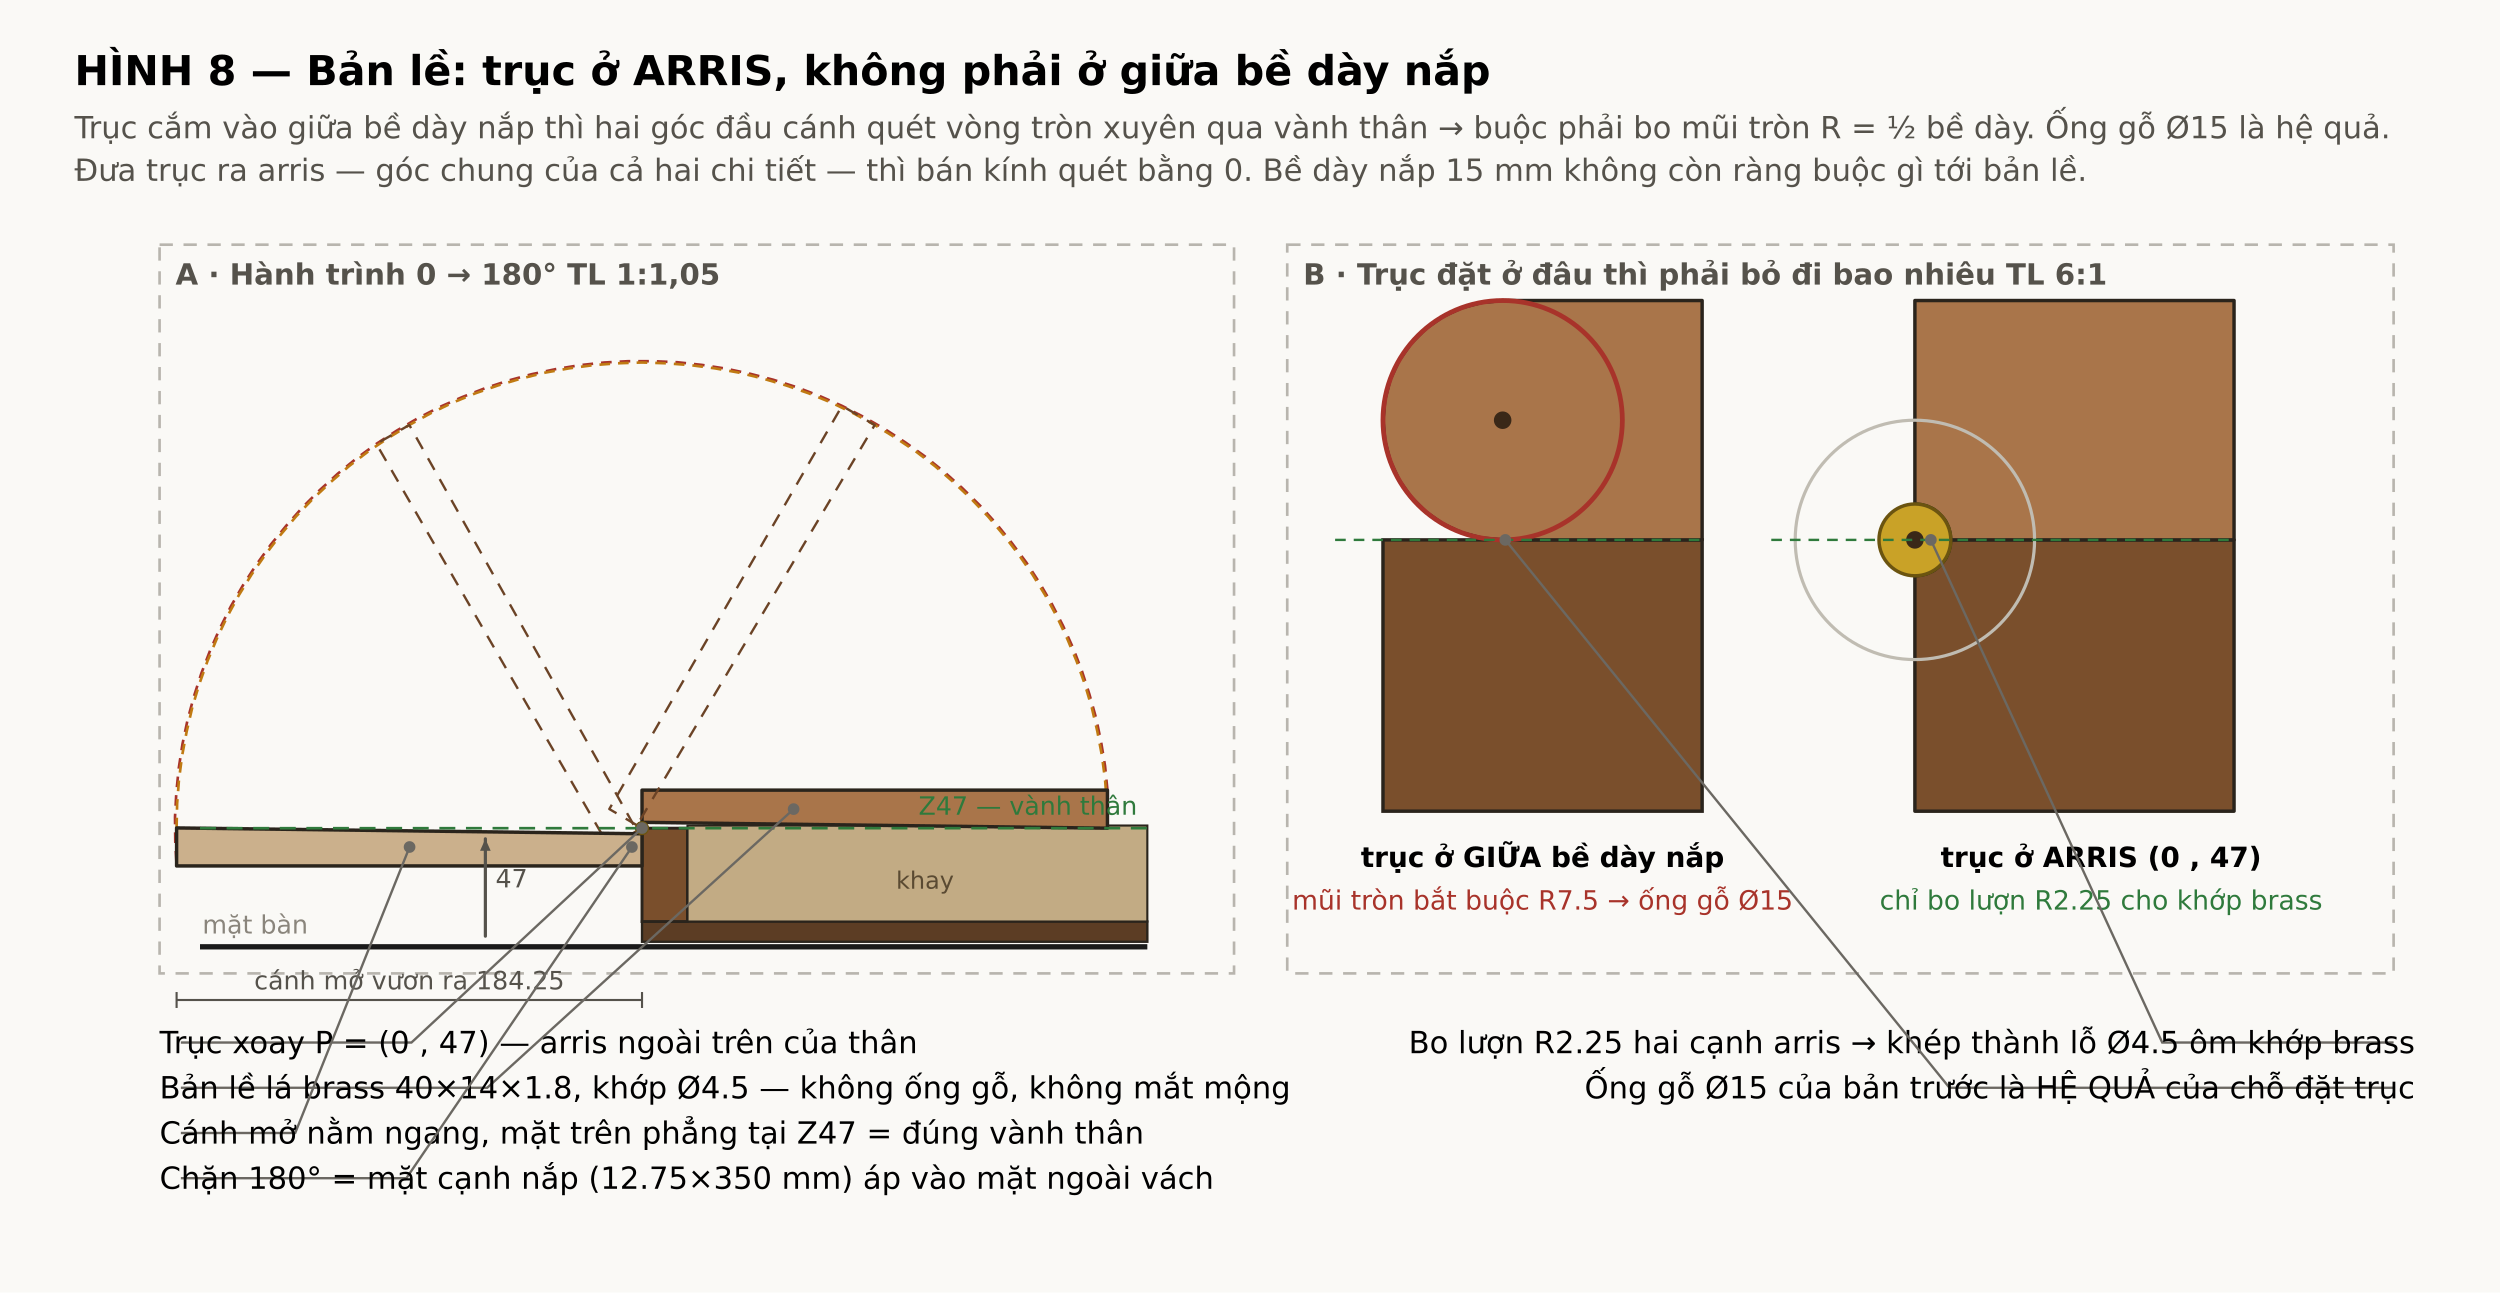
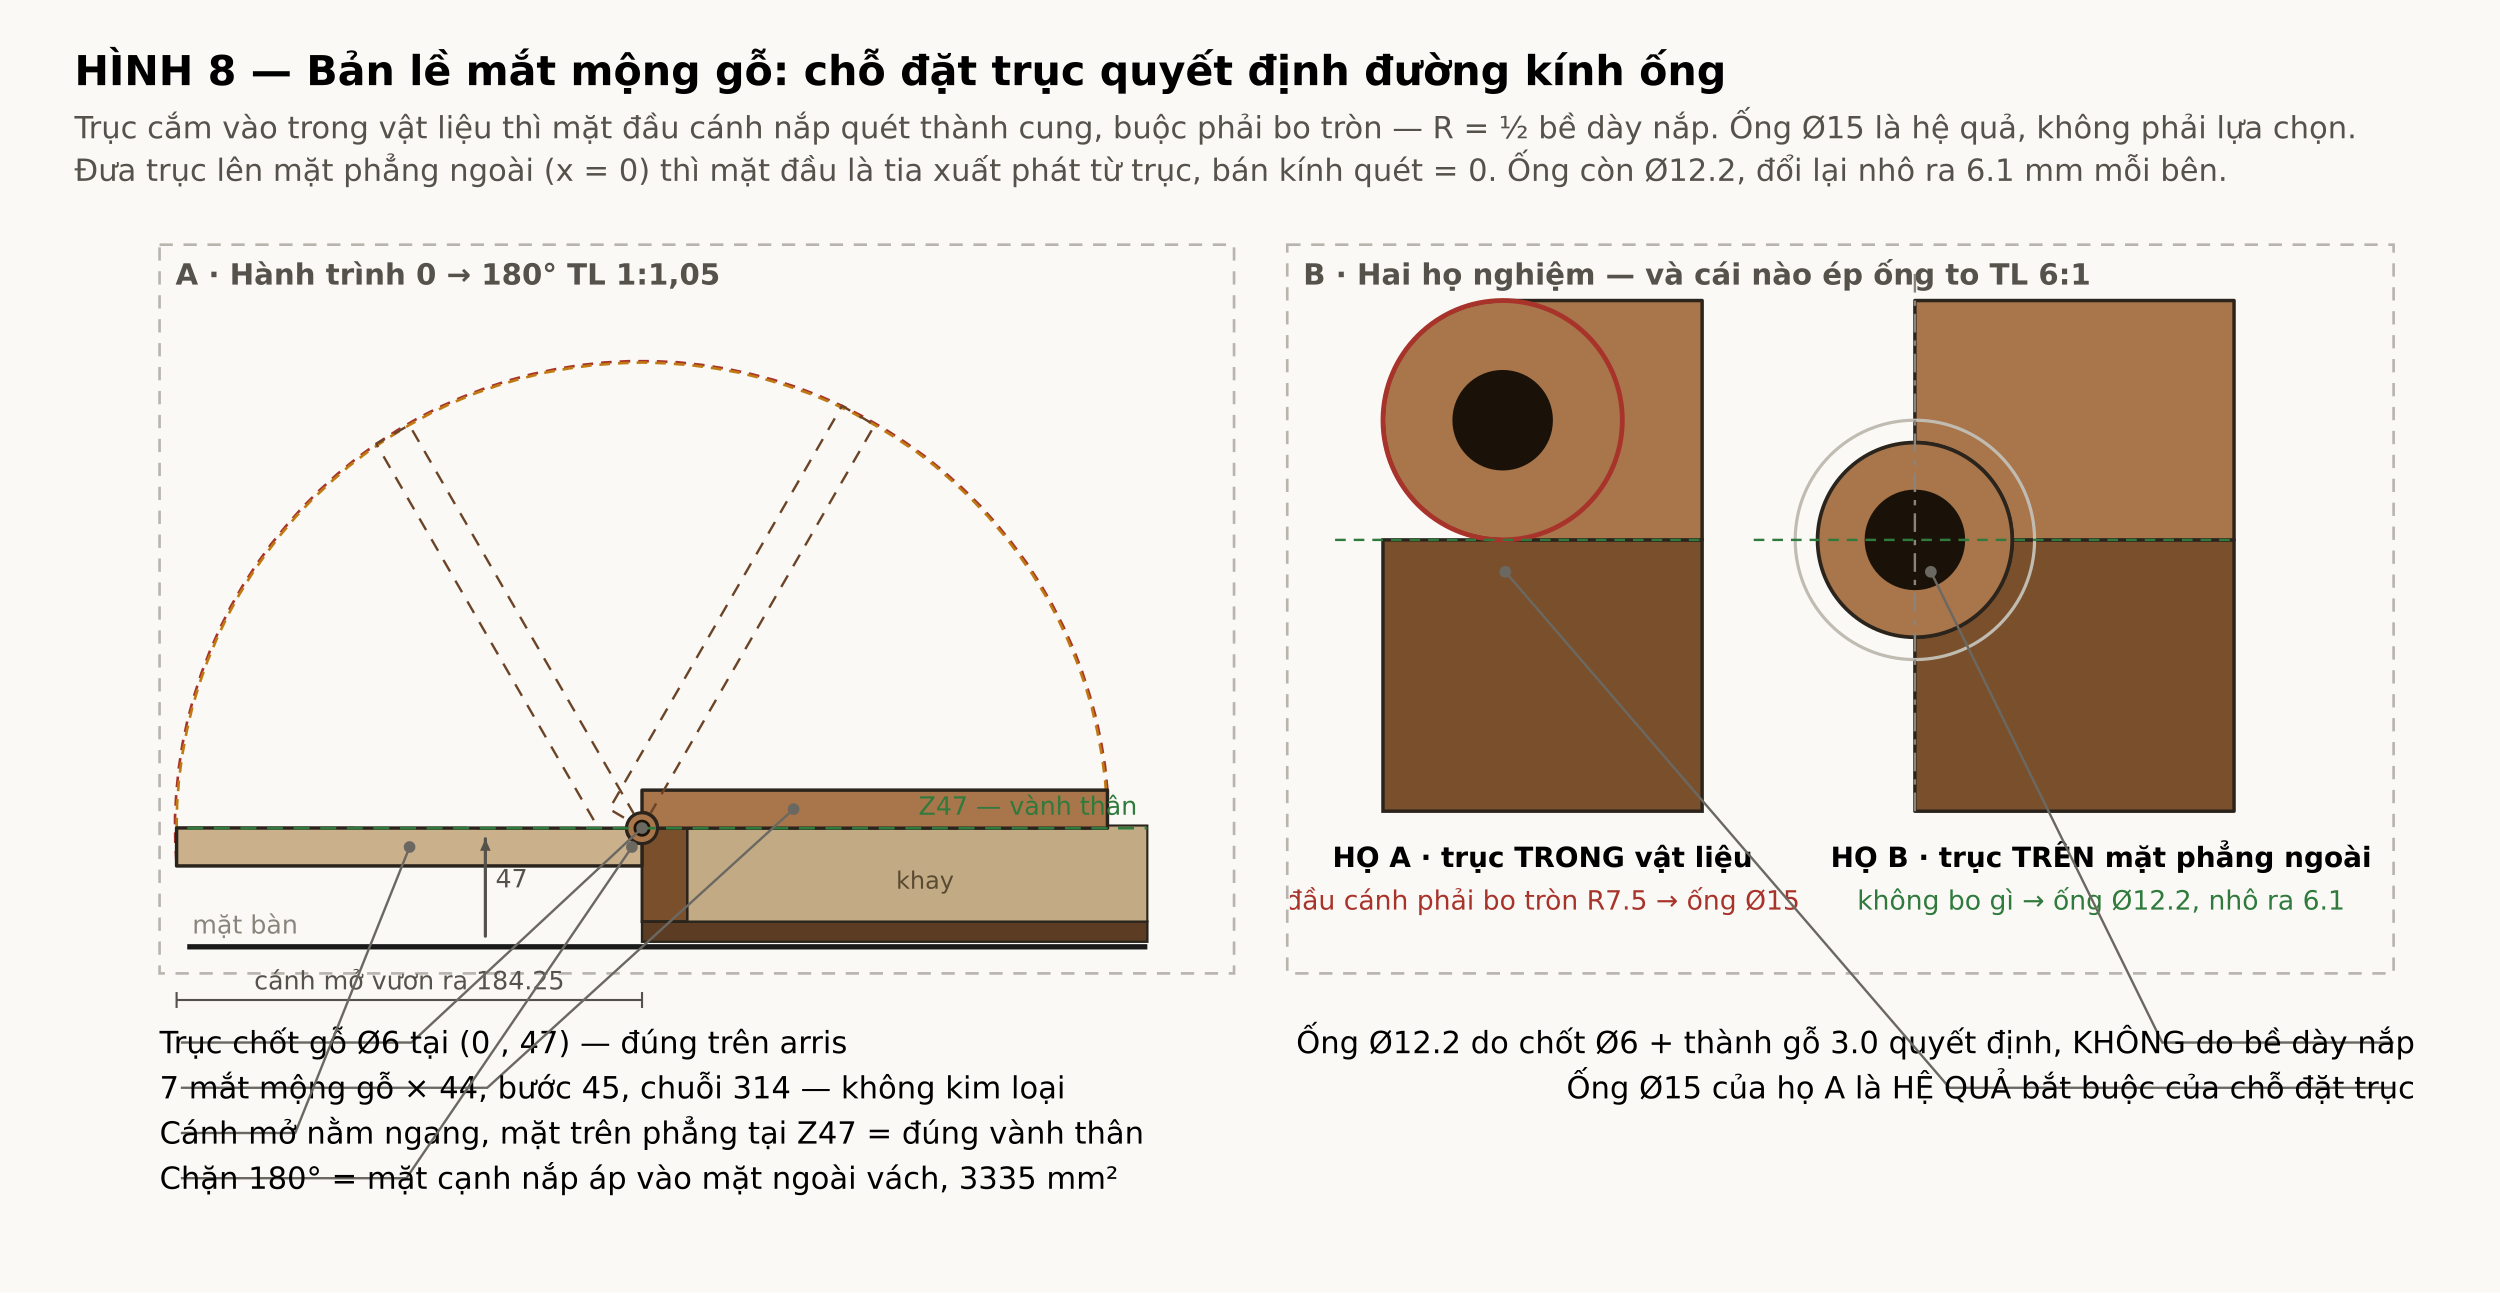
<svg xmlns="http://www.w3.org/2000/svg" width="940" height="486" viewBox="0 0 940 486" font-family="DejaVu Sans" font-size="11.5">
  <rect width="100%" height="100%" fill="#faf9f6" />
-   <text x="28" y="32" font-size="15.5" font-weight="bold">HÌNH 8 — Bản lề: trục ở ARRIS, không phải ở giữa bề dày nắp</text>
-   <text x="28" y="52" fill="#55524b">Trục cắm vào giữa bề dày nắp thì hai góc đầu cánh quét vòng tròn xuyên qua vành thân → buộc phải bo mũi tròn R = ½ bề dày. Ống gỗ Ø15 là hệ quả.</text>
-   <text x="28" y="68" fill="#55524b">Đưa trục ra arris — góc chung của cả hai chi tiết — thì bán kính quét bằng 0. Bề dày nắp 15 mm không còn ràng buộc gì tới bản lề.</text>
+   <text x="28" y="32" font-size="15.5" font-weight="bold">HÌNH 8 — Bản lề mắt mộng gỗ: chỗ đặt trục quyết định đường kính ống</text>
+   <text x="28" y="52" fill="#55524b">Trục cắm vào trong vật liệu thì mặt đầu cánh nắp quét thành cung, buộc phải bo tròn — R = ½ bề dày nắp. Ống Ø15 là hệ quả, không phải lựa chọn.</text>
+   <text x="28" y="68" fill="#55524b">Đưa trục lên mặt phẳng ngoài (x = 0) thì mặt đầu là tia xuất phát từ trục, bán kính quét = 0. Ống còn Ø12.2, đổi lại nhô ra 6.1 mm mỗi bên.</text>
  <defs>
    <clipPath id="ca">
      <rect x="61" y="93" width="402" height="272" />
    </clipPath>
    <clipPath id="cb">
      <rect x="485" y="93" width="414" height="272" />
    </clipPath>
  </defs>
  <rect x="60" y="92" width="404" height="274" fill="none" stroke="#b8b5ae" stroke-width="1" stroke-dasharray="5,4" />
  <text x="66" y="107" font-size="11" font-weight="bold" fill="#55524b">A · Hành trình 0 → 180°  TL 1:1,05</text>
  <g clip-path="url(#ca)">
-     <line x1="75.2" y1="356.0" x2="431.4" y2="356.0" stroke="#1a1a1a" stroke-width="2" />
-     <text x="76.1" y="351.0" font-size="9.5" fill="#8a857c">mặt bàn</text>
+     <line x1="70.4" y1="356.0" x2="431.4" y2="356.0" stroke="#1a1a1a" stroke-width="2" />
+     <text x="72.3" y="351.0" font-size="9.5" fill="#8a857c">mặt bàn</text>
    <rect x="241.4" y="346.5" width="190.0" height="7.6" fill="#5c3d24" stroke="#2a241c" stroke-width="0.9" />
    <rect x="241.4" y="311.4" width="17.1" height="35.1" fill="#7a4f2c" stroke="#2a241c" stroke-width="1.1" />
    <rect x="258.5" y="310.4" width="172.9" height="36.1" fill="#c2ab84" stroke="#2a241c" stroke-width="0.8" />
    <text x="347.8" y="334.15" text-anchor="middle" font-size="9" fill="#5a4a32">khay</text>
    <path d="M 416.4,297.1 L 415.5,288.0 L 414.0,278.9 L 412.1,269.9 L 409.6,261.0 L 406.8,252.3 L 403.5,243.7 L 399.7,235.3 L 395.5,227.1 L 390.9,219.2 L 385.9,211.5 L 380.4,204.1 L 374.6,196.9 L 368.5,190.1 L 361.9,183.6 L 355.1,177.5 L 347.9,171.7 L 340.5,166.4 L 332.8,161.4 L 324.8,156.8 L 316.6,152.6 L 308.2,148.9 L 299.6,145.6 L 290.8,142.8 L 281.9,140.5 L 272.9,138.6 L 263.9,137.2 L 254.7,136.2 L 245.5,135.8 L 236.3,135.8 L 227.2,136.3 L 218.0,137.3 L 208.9,138.8 L 199.9,140.7 L 191.1,143.1 L 182.3,146.0 L 173.8,149.3 L 165.4,153.0 L 157.2,157.2 L 149.2,161.9 L 141.5,166.9 L 134.1,172.3 L 127.0,178.1 L 120.2,184.3 L 113.7,190.8 L 107.6,197.7 L 101.8,204.8 L 96.4,212.3 L 91.4,220.0 L 86.8,228.0 L 82.7,236.2 L 79.0,244.6 L 75.7,253.2 L 72.9,261.9 L 70.5,270.8 L 68.6,279.8 L 67.2,288.9 L 66.3,298.0 L 65.8,307.2 L 65.9,316.4 L 66.4,325.6" fill="none" stroke="#a8332a" stroke-width="1.0" stroke-dasharray="4,3" />
    <path d="M 416.4,311.4 L 416.2,302.2 L 415.5,293.1 L 414.3,284.0 L 412.6,275.0 L 410.5,266.0 L 407.9,257.3 L 404.8,248.6 L 401.3,240.2 L 397.4,231.9 L 393.0,223.8 L 388.2,216.0 L 383.0,208.5 L 377.4,201.2 L 371.5,194.2 L 365.2,187.6 L 358.5,181.3 L 351.6,175.3 L 344.3,169.7 L 336.7,164.6 L 328.9,159.8 L 320.9,155.4 L 312.6,151.4 L 304.1,147.9 L 295.5,144.9 L 286.7,142.3 L 277.8,140.1 L 268.8,138.5 L 259.7,137.3 L 250.6,136.6 L 241.4,136.3 L 232.2,136.6 L 223.1,137.3 L 214.0,138.5 L 205.0,140.1 L 196.1,142.3 L 187.3,144.9 L 178.7,147.9 L 170.2,151.4 L 161.9,155.4 L 153.9,159.8 L 146.1,164.6 L 138.5,169.7 L 131.2,175.3 L 124.3,181.3 L 117.6,187.6 L 111.3,194.2 L 105.4,201.2 L 99.8,208.5 L 94.6,216.0 L 89.8,223.8 L 85.4,231.9 L 81.5,240.2 L 78.0,248.6 L 74.9,257.3 L 72.3,266.0 L 70.2,275.0 L 68.5,284.0 L 67.3,293.1 L 66.6,302.2 L 66.4,311.3" fill="none" stroke="#c07a12" stroke-width="1.0" stroke-dasharray="4,3" />
-     <polygon points="241.4,309.2 243.5,311.4 243.0,311.3 242.5,311.1 242.0,310.7 241.7,310.3 241.5,309.8 241.4,309.2 416.4,311.4 416.4,297.1 241.4,297.1" fill="#a9754a" stroke="#2a241c" stroke-width="1.3" stroke-linejoin="round" />
-     <polygon points="239.5,310.3 242.5,309.5 242.1,309.9 241.7,310.3 241.2,310.5 240.6,310.6 240.1,310.5 239.5,310.3 328.9,159.8 316.6,152.6 229.1,304.2" fill="none" stroke="#6b4326" stroke-width="0.9" stroke-linejoin="round" stroke-dasharray="5,4" />
-     <polygon points="239.5,312.4 240.3,309.5 240.5,310.0 240.6,310.6 240.5,311.1 240.3,311.6 240.0,312.1 239.5,312.4 153.9,159.8 141.5,166.9 229.1,318.5" fill="none" stroke="#6b4326" stroke-width="0.9" stroke-linejoin="round" stroke-dasharray="5,4" />
-     <polygon points="241.4,313.5 239.3,311.4 239.8,311.4 240.3,311.6 240.8,312.0 241.1,312.4 241.3,312.9 241.4,313.5 66.4,311.3 66.4,325.6 241.4,325.6" fill="#cbb08c" stroke="#2a241c" stroke-width="1.3" stroke-linejoin="round" />
-     <circle cx="241.4" cy="311.4" r="2.1" fill="#c9a227" stroke="#6b5410" stroke-width="1.1" />
-     <line x1="75.2" y1="311.4" x2="431.4" y2="311.4" stroke="#2f7a3c" stroke-width="1" stroke-dasharray="6,4" />
+     <polygon points="241.4,305.6 241.4,305.6 241.9,305.6 242.3,305.6 242.8,305.7 243.2,305.8 243.6,306.0 244.0,306.2 244.4,306.4 244.8,306.7 245.2,306.9 245.5,307.3 245.8,307.6 246.1,307.9 246.3,308.3 246.6,308.7 246.8,309.1 246.9,309.6 247.0,310.0 247.1,310.4 247.2,310.9 247.2,311.4 416.4,311.4 416.4,297.1 241.4,297.1" fill="#a9754a" stroke="#2a241c" stroke-width="1.3" stroke-linejoin="round" />
+     <polygon points="236.4,308.5 236.4,308.5 236.6,308.1 236.9,307.7 237.2,307.4 237.5,307.0 237.9,306.8 238.2,306.5 238.6,306.3 239.0,306.1 239.5,305.9 239.9,305.8 240.3,305.7 240.8,305.6 241.2,305.6 241.7,305.6 242.2,305.6 242.6,305.7 243.0,305.8 243.5,305.9 243.9,306.1 244.3,306.3 328.9,159.8 316.6,152.6 229.1,304.2" fill="none" stroke="#6b4326" stroke-width="0.9" stroke-linejoin="round" stroke-dasharray="5,4" />
+     <polygon points="236.4,314.2 236.4,314.2 236.2,313.8 236.0,313.4 235.8,313.0 235.7,312.6 235.7,312.1 235.6,311.7 235.6,311.2 235.6,310.7 235.7,310.3 235.8,309.9 235.9,309.4 236.1,309.0 236.3,308.6 236.5,308.2 236.8,307.8 237.1,307.5 237.4,307.1 237.8,306.8 238.1,306.6 238.5,306.3 153.9,159.8 141.5,166.9 229.1,318.5" fill="none" stroke="#6b4326" stroke-width="0.9" stroke-linejoin="round" stroke-dasharray="5,4" />
+     <polygon points="241.4,317.1 241.4,317.1 240.9,317.1 240.5,317.1 240.0,317.0 239.6,316.9 239.2,316.7 238.8,316.5 238.4,316.3 238.0,316.0 237.6,315.8 237.3,315.4 237.0,315.1 236.7,314.8 236.5,314.4 236.2,314.0 236.0,313.6 235.9,313.1 235.8,312.7 235.7,312.3 235.6,311.8 235.6,311.4 66.4,311.3 66.4,325.6 241.4,325.6" fill="#cbb08c" stroke="#2a241c" stroke-width="1.3" stroke-linejoin="round" />
+     <circle cx="241.4" cy="311.4" r="5.8" fill="#a9754a" stroke="#2a241c" stroke-width="1.2" />
+     <circle cx="241.4" cy="311.4" r="2.9" fill="#1a1208" stroke="#1a1208" stroke-width="0.6" />
+     <line x1="70.4" y1="311.4" x2="431.4" y2="311.4" stroke="#2f7a3c" stroke-width="1" stroke-dasharray="6,4" />
    <text x="427.6" y="306.35" text-anchor="end" font-size="9.5" fill="#2f7a3c">Z47 — vành thân</text>
    <line x1="182.5" y1="352.0" x2="182.5" y2="315.4" stroke="#55524b" stroke-width="1.2" stroke-linecap="round" />
    <polygon points="182.5,315.4 184.5,319.9 180.5,319.9" fill="#55524b" />
    <text x="186.3" y="333.675" font-size="9.5" fill="#55524b">47</text>
  </g>
  <line x1="66.4" y1="376.0" x2="241.4" y2="376.0" stroke="#55524b" stroke-width="0.8" />
  <line x1="66.4" y1="373.0" x2="66.4" y2="379.0" stroke="#55524b" stroke-width="0.8" />
  <line x1="241.4" y1="373.0" x2="241.4" y2="379.0" stroke="#55524b" stroke-width="0.8" />
  <text x="153.9" y="372.0" text-anchor="middle" font-size="9.5" fill="#55524b">cánh mở vươn ra 184.25</text>
  <rect x="484" y="92" width="416" height="274" fill="none" stroke="#b8b5ae" stroke-width="1" stroke-dasharray="5,4" />
-   <text x="490" y="107" font-size="11" font-weight="bold" fill="#55524b">B · Trục đặt ở đâu thì phải bỏ đi bao nhiêu  TL 6:1</text>
+   <text x="490" y="107" font-size="11" font-weight="bold" fill="#55524b">B · Hai họ nghiệm — và cái nào ép ống to  TL 6:1</text>
  <g clip-path="url(#cb)">
    <rect x="520.0" y="203.0" width="120.0" height="102.0" fill="#7a4f2c" stroke="#2a241c" stroke-width="1.3" />
-     <polygon points="565.0,113.0 557.2,113.7 549.6,115.7 542.5,119.0 536.1,123.5 530.5,129.1 526.0,135.5 522.7,142.6 520.7,150.2 520.0,158.0 520.7,165.8 522.7,173.4 526.0,180.5 530.5,186.9 536.1,192.5 542.5,197.0 549.6,200.3 557.2,202.3 565.0,203.0 640.0,203.0 640.0,113.0" fill="#a9754a" stroke="#2a241c" stroke-width="1.3" stroke-linejoin="round" />
+     <polygon points="565.0,113.0 558.0,113.6 551.1,115.2 544.6,117.9 538.5,121.6 533.2,126.2 528.6,131.5 524.9,137.6 522.2,144.1 520.6,151.0 520.0,158.0 520.6,165.0 522.2,171.9 524.9,178.4 528.6,184.5 533.2,189.8 538.5,194.4 544.6,198.1 551.1,200.8 558.0,202.4 565.0,203.0 640.0,203.0 640.0,113.0" fill="#a9754a" stroke="#2a241c" stroke-width="1.3" stroke-linejoin="round" />
    <circle cx="565.0" cy="158.0" r="45.0" fill="none" stroke="#a8332a" stroke-width="1.8" />
-     <circle cx="565.0" cy="158.0" r="3.0" fill="#3a2818" stroke="#3a2818" stroke-width="0.6" />
+     <circle cx="565.0" cy="158.0" r="18.6" fill="#1a1208" stroke="#1a1208" stroke-width="0.6" />
    <path d="M 502.0,203.0 L 640.0,203.0" fill="none" stroke="#2f7a3c" stroke-width="0.9" stroke-dasharray="4,3" />
-     <polygon points="720.0,305.0 720.0,216.5 720.0,216.5 721.2,216.4 722.3,216.3 723.5,216.0 724.6,215.7 725.7,215.2 726.8,214.7 727.7,214.1 728.7,213.3 729.5,212.5 730.3,211.7 731.1,210.7 731.7,209.8 732.2,208.7 732.7,207.6 733.0,206.5 733.3,205.3 733.4,204.2 733.5,203.0 840.0,203.0 840.0,305.0" fill="#7a4f2c" stroke="#2a241c" stroke-width="1.3" stroke-linejoin="round" />
-     <polygon points="720.0,189.5 720.0,189.5 721.2,189.6 722.3,189.7 723.5,190.0 724.6,190.3 725.7,190.8 726.8,191.3 727.7,191.9 728.7,192.7 729.5,193.5 730.3,194.3 731.1,195.3 731.7,196.2 732.2,197.3 732.7,198.4 733.0,199.5 733.3,200.7 733.4,201.8 733.5,203.0 840.0,203.0 840.0,113.0 720.0,113.0" fill="#a9754a" stroke="#2a241c" stroke-width="1.3" stroke-linejoin="round" />
+     <polygon points="720.0,305.0 720.0,239.6 720.0,239.6 722.9,239.5 725.7,239.1 728.5,238.6 731.3,237.8 734.0,236.8 736.6,235.6 739.1,234.2 741.5,232.6 743.8,230.8 745.9,228.9 747.8,226.8 749.6,224.5 751.2,222.1 752.6,219.6 753.8,217.0 754.8,214.3 755.6,211.5 756.1,208.7 756.5,205.9 756.6,203.0 840.0,203.0 840.0,305.0" fill="#7a4f2c" stroke="#2a241c" stroke-width="1.3" stroke-linejoin="round" />
+     <polygon points="720.0,166.4 720.0,166.4 722.9,166.5 725.7,166.9 728.5,167.4 731.3,168.2 734.0,169.2 736.6,170.4 739.1,171.8 741.5,173.4 743.8,175.2 745.9,177.1 747.8,179.2 749.6,181.5 751.2,183.9 752.6,186.4 753.8,189.0 754.8,191.7 755.6,194.5 756.1,197.3 756.5,200.1 756.6,203.0 840.0,203.0 840.0,113.0 720.0,113.0" fill="#a9754a" stroke="#2a241c" stroke-width="1.3" stroke-linejoin="round" />
    <circle cx="720.0" cy="203.0" r="45.0" fill="none" stroke="#c0bcb2" stroke-width="1.2" />
-     <circle cx="720.0" cy="203.0" r="13.5" fill="#c9a227" stroke="#6b5410" stroke-width="1.3" />
-     <circle cx="720.0" cy="203.0" r="3.0" fill="#3a2818" stroke="#3a2818" stroke-width="0.6" />
-     <path d="M 666.0,203.0 L 840.0,203.0" fill="none" stroke="#2f7a3c" stroke-width="0.9" stroke-dasharray="4,3" />
-     <text x="580" y="326" text-anchor="middle" font-size="10.5" font-weight="bold">trục ở GIỮA bề dày nắp</text>
-     <text x="580" y="342" text-anchor="middle" font-size="10" fill="#a8332a">mũi tròn bắt buộc R7.5 → ống gỗ Ø15</text>
-     <text x="790" y="326" text-anchor="middle" font-size="10.5" font-weight="bold">trục ở ARRIS (0 , 47)</text>
-     <text x="790" y="342" text-anchor="middle" font-size="10" fill="#2f7a3c">chỉ bo lượn R2.25 cho khớp brass</text>
+     <circle cx="720.0" cy="203.0" r="36.6" fill="#a9754a" stroke="#2a241c" stroke-width="1.4" />
+     <circle cx="720.0" cy="203.0" r="18.6" fill="#1a1208" stroke="#1a1208" stroke-width="0.6" />
+     <path d="M 659.4,203.0 L 840.0,203.0" fill="none" stroke="#2f7a3c" stroke-width="0.9" stroke-dasharray="4,3" />
+     <path d="M 720.0,305.0 L 720.0,101.0" fill="none" stroke="#8a857c" stroke-width="0.9" stroke-dasharray="7,3,2,3" />
+     <text x="580" y="326" text-anchor="middle" font-size="10.5" font-weight="bold">HỌ A · trục TRONG vật liệu</text>
+     <text x="580" y="342" text-anchor="middle" font-size="10" fill="#a8332a">đầu cánh phải bo tròn R7.5 → ống Ø15</text>
+     <text x="790" y="326" text-anchor="middle" font-size="10.5" font-weight="bold">HỌ B · trục TRÊN mặt phẳng ngoài</text>
+     <text x="790" y="342" text-anchor="middle" font-size="10" fill="#2f7a3c">không bo gì → ống Ø12.2, nhô ra 6.1</text>
  </g>
  <polyline points="68,392 154.7,392 241.4,311.35" fill="none" stroke="#6b6862" stroke-width="0.9" />
  <circle cx="241.4" cy="311.35" r="2.2" fill="#6b6862" />
-   <text x="60" y="396" text-anchor="start">Trục xoay P = (0 , 47) — arris ngoài trên của thân</text>
+   <text x="60" y="396" text-anchor="start">Trục chốt gỗ Ø6 tại (0 , 47) — đúng trên arris</text>
  <polyline points="68,409 183.2,409 298.4,304.225" fill="none" stroke="#6b6862" stroke-width="0.9" />
  <circle cx="298.4" cy="304.225" r="2.2" fill="#6b6862" />
-   <text x="60" y="413" text-anchor="start">Bản lề lá brass 40×14×1.8, khớp Ø4.5 — không ống gỗ, không mắt mộng</text>
+   <text x="60" y="413" text-anchor="start">7 mắt mộng gỗ × 44, bước 45, chuỗi 314 — không kim loại</text>
  <polyline points="68,426 111.0,426 154.0,318.475" fill="none" stroke="#6b6862" stroke-width="0.9" />
  <circle cx="154.0" cy="318.475" r="2.2" fill="#6b6862" />
  <text x="60" y="430" text-anchor="start">Cánh mở nằm ngang, mặt trên phẳng tại Z47 = đúng vành thân</text>
  <polyline points="68,443 152.8,443 237.6,318.475" fill="none" stroke="#6b6862" stroke-width="0.9" />
  <circle cx="237.6" cy="318.475" r="2.2" fill="#6b6862" />
-   <text x="60" y="447" text-anchor="start">Chặn 180° = mặt cạnh nắp (12.75×350 mm) áp vào mặt ngoài vách</text>
-   <polyline points="900,392 813.0,392 726,203" fill="none" stroke="#6b6862" stroke-width="0.9" />
-   <circle cx="726" cy="203" r="2.2" fill="#6b6862" />
-   <text x="908" y="396" text-anchor="end">Bo lượn R2.25 hai cạnh arris → khép thành lỗ Ø4.5 ôm khớp brass</text>
-   <polyline points="900,409 733.0,409 566,203" fill="none" stroke="#6b6862" stroke-width="0.9" />
-   <circle cx="566" cy="203" r="2.2" fill="#6b6862" />
-   <text x="908" y="413" text-anchor="end">Ống gỗ Ø15 của bản trước là HỆ QUẢ của chỗ đặt trục</text>
+   <text x="60" y="447" text-anchor="start">Chặn 180° = mặt cạnh nắp áp vào mặt ngoài vách, 3335 mm²</text>
+   <polyline points="900,392 813.0,392 726,215" fill="none" stroke="#6b6862" stroke-width="0.9" />
+   <circle cx="726" cy="215" r="2.2" fill="#6b6862" />
+   <text x="908" y="396" text-anchor="end">Ống Ø12.2 do chốt Ø6 + thành gỗ 3.0 quyết định, KHÔNG do bề dày nắp</text>
+   <polyline points="900,409 733.0,409 566,215" fill="none" stroke="#6b6862" stroke-width="0.9" />
+   <circle cx="566" cy="215" r="2.2" fill="#6b6862" />
+   <text x="908" y="413" text-anchor="end">Ống Ø15 của họ A là HỆ QUẢ bắt buộc của chỗ đặt trục</text>
</svg>
